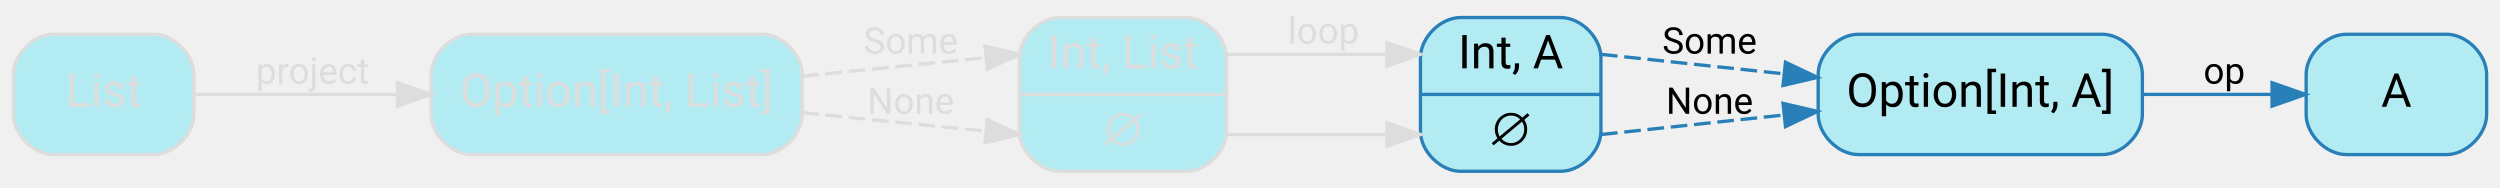
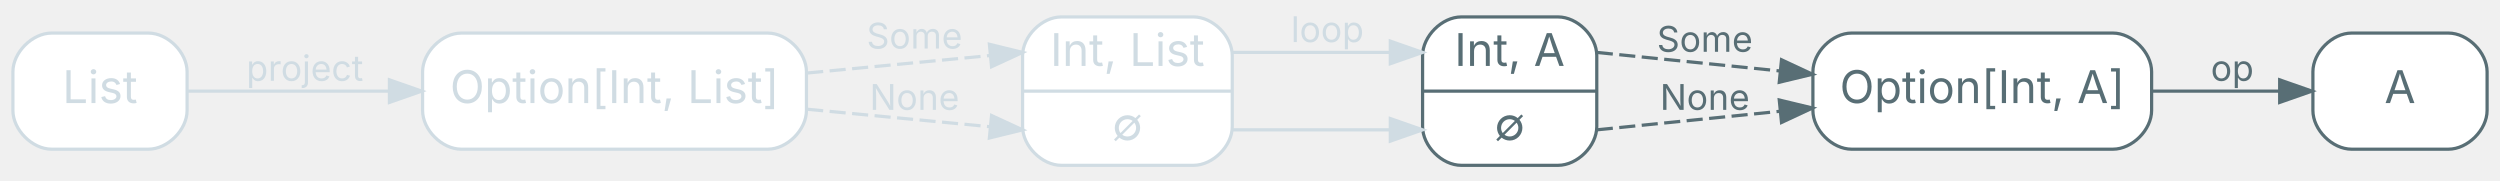
- <svg xmlns="http://www.w3.org/2000/svg" width="748pt" height="56pt" viewBox="0.00 0.00 748.00 55.50">
+ <svg xmlns="http://www.w3.org/2000/svg" width="775pt" height="56pt" viewBox="0.00 0.00 775.00 55.50">
  <g id="graph0" class="graph" transform="scale(1 1) rotate(0) translate(4 51.5)">
-     <g id="node1" class="node">
-       <path fill="#b2ebf2" stroke="#dddddd" d="M313,-0.5C313,-0.5 351,-0.5 351,-0.5 357,-0.5 363,-6.5 363,-12.5 363,-12.5 363,-34.5 363,-34.5 363,-40.5 357,-46.5 351,-46.5 351,-46.5 313,-46.5 313,-46.5 307,-46.5 301,-40.5 301,-34.5 301,-34.5 301,-12.5 301,-12.5 301,-6.5 307,-0.5 313,-0.5" />
-       <text text-anchor="middle" x="332" y="-31.3" font-family="Segoe UI,Roboto,Helvetica,Arial,sans-serif" font-size="14.00" fill="#dddddd">Int, List</text>
-       <polyline fill="none" stroke="#dddddd" points="301,-23.5 363,-23.5 " />
-       <text text-anchor="middle" x="332" y="-8.3" font-family="Segoe UI,Roboto,Helvetica,Arial,sans-serif" font-size="14.00" fill="#dddddd">∅</text>
+     <g id="node1" class="node disabled">
+       <path fill="#ffffff" stroke="#d0dce3" d="M325,-0.5C325,-0.5 366,-0.5 366,-0.5 372,-0.5 378,-6.5 378,-12.5 378,-12.5 378,-34.5 378,-34.5 378,-40.5 372,-46.5 366,-46.5 366,-46.5 325,-46.5 325,-46.5 319,-46.5 313,-40.5 313,-34.5 313,-34.5 313,-12.5 313,-12.5 313,-6.5 319,-0.5 325,-0.5" />
+       <text text-anchor="middle" x="345.5" y="-31.3" font-family="Inter,Arial" font-size="14.00" fill="#d0dce3">Int, List</text>
+       <polyline fill="none" stroke="#d0dce3" points="313,-23.5 378,-23.5 " />
+       <text text-anchor="middle" x="345.5" y="-8.3" font-family="Inter,Arial" font-size="14.00" fill="#d0dce3">∅</text>
    </g>
    <g id="node2" class="node">
-       <path fill="#b2ebf2" stroke="#2980b9" d="M433,-0.5C433,-0.5 463,-0.5 463,-0.5 469,-0.5 475,-6.5 475,-12.5 475,-12.5 475,-34.5 475,-34.5 475,-40.5 469,-46.5 463,-46.5 463,-46.5 433,-46.5 433,-46.5 427,-46.5 421,-40.5 421,-34.5 421,-34.5 421,-12.5 421,-12.5 421,-6.5 427,-0.5 433,-0.5" />
-       <text text-anchor="middle" x="448" y="-31.3" font-family="Segoe UI,Roboto,Helvetica,Arial,sans-serif" font-size="14.00" fill="#000000">Int, A</text>
-       <polyline fill="none" stroke="#2980b9" points="421,-23.5 475,-23.5 " />
-       <text text-anchor="middle" x="448" y="-8.3" font-family="Segoe UI,Roboto,Helvetica,Arial,sans-serif" font-size="14.00" fill="#000000">∅</text>
+       <path fill="#ffffff" stroke="#586e75" d="M449,-0.5C449,-0.5 479,-0.5 479,-0.5 485,-0.5 491,-6.5 491,-12.5 491,-12.5 491,-34.5 491,-34.5 491,-40.5 485,-46.5 479,-46.5 479,-46.5 449,-46.5 449,-46.5 443,-46.5 437,-40.5 437,-34.5 437,-34.5 437,-12.5 437,-12.5 437,-6.5 443,-0.5 449,-0.5" />
+       <text text-anchor="middle" x="464" y="-31.3" font-family="Inter,Arial" font-size="14.00" fill="#586e75">Int, A</text>
+       <polyline fill="none" stroke="#586e75" points="437,-23.5 491,-23.5 " />
+       <text text-anchor="middle" x="464" y="-8.3" font-family="Inter,Arial" font-size="14.00" fill="#586e75">∅</text>
    </g>
-     <g id="edge4" class="edge">
-       <path fill="none" stroke="#dddddd" d="M363,-35.5C363,-35.5 394.28,-35.5 410.9,-35.5" />
-       <polygon fill="#dddddd" stroke="#dddddd" points="411,-39 421,-35.5 411,-32 411,-39" />
-       <text text-anchor="middle" x="392" y="-38.7" font-family="Segoe UI,Roboto,Helvetica,Arial,sans-serif" font-size="11.00" fill="#dddddd">loop</text>
+     <g id="edge4" class="edge disabled">
+       <path fill="none" stroke="#d0dce3" d="M378,-35.5C378,-35.5 410.16,-35.5 426.99,-35.5" />
+       <polygon fill="#d0dce3" stroke="#d0dce3" points="427,-39 437,-35.5 427,-32 427,-39" />
+       <text text-anchor="middle" x="407.5" y="-38.7" font-family="Inter,Arial" font-size="11.00" fill="#d0dce3">loop</text>
    </g>
-     <g id="edge5" class="edge">
-       <path fill="none" stroke="#dddddd" d="M363,-11.5C363,-11.5 394.28,-11.5 410.9,-11.5" />
-       <polygon fill="#dddddd" stroke="#dddddd" points="411,-15 421,-11.5 411,-8 411,-15" />
+     <g id="edge5" class="edge disabled">
+       <path fill="none" stroke="#d0dce3" d="M378,-11.5C378,-11.5 410.16,-11.5 426.99,-11.5" />
+       <polygon fill="#d0dce3" stroke="#d0dce3" points="427,-15 437,-11.5 427,-8 427,-15" />
    </g>
    <g id="node4" class="node">
-       <path fill="#b2ebf2" stroke="#2980b9" d="M625,-41.5C625,-41.5 552,-41.5 552,-41.5 546,-41.5 540,-35.5 540,-29.5 540,-29.5 540,-17.5 540,-17.5 540,-11.5 546,-5.5 552,-5.5 552,-5.5 625,-5.5 625,-5.5 631,-5.5 637,-11.5 637,-17.5 637,-17.5 637,-29.5 637,-29.5 637,-35.5 631,-41.5 625,-41.5" />
-       <text text-anchor="middle" x="588.5" y="-19.8" font-family="Segoe UI,Roboto,Helvetica,Arial,sans-serif" font-size="14.00" fill="#000000">Option[Int, A]</text>
+       <path fill="#ffffff" stroke="#586e75" d="M651,-41.5C651,-41.5 570,-41.5 570,-41.5 564,-41.5 558,-35.5 558,-29.5 558,-29.5 558,-17.5 558,-17.5 558,-11.5 564,-5.5 570,-5.5 570,-5.5 651,-5.5 651,-5.5 657,-5.5 663,-11.5 663,-17.5 663,-17.5 663,-29.5 663,-29.5 663,-35.5 657,-41.5 651,-41.5" />
+       <text text-anchor="middle" x="610.5" y="-19.8" font-family="Inter,Arial" font-size="14.00" fill="#586e75">Option[Int, A]</text>
    </g>
-     <g id="edge6" class="edge">
-       <path fill="none" stroke="#2980b9" stroke-dasharray="5,2" d="M475,-35.5C475,-35.5 502.07,-32.61 529.65,-29.67" />
-       <polygon fill="#2980b9" stroke="#2980b9" points="530.22,-33.13 539.79,-28.59 529.48,-26.17 530.22,-33.13" />
-       <text text-anchor="middle" x="507.5" y="-35.7" font-family="Segoe UI,Roboto,Helvetica,Arial,sans-serif" font-size="11.00" fill="#000000">Some</text>
+     <g id="edge6" class="edge pattern">
+       <path fill="none" stroke="#586e75" stroke-dasharray="5,2" d="M491,-35.5C491,-35.5 518.95,-32.67 547.71,-29.76" />
+       <polygon fill="#586e75" stroke="#586e75" points="548.27,-33.22 557.87,-28.73 547.57,-26.25 548.27,-33.22" />
+       <text text-anchor="middle" x="524.5" y="-35.7" font-family="Inter,Arial" font-size="11.00" fill="#586e75">Some</text>
    </g>
-     <g id="edge7" class="edge">
-       <path fill="none" stroke="#2980b9" stroke-dasharray="5,2" d="M475,-11.5C475,-11.5 502.07,-14.39 529.65,-17.33" />
-       <polygon fill="#2980b9" stroke="#2980b9" points="529.48,-20.83 539.79,-18.41 530.22,-13.87 529.48,-20.83" />
-       <text text-anchor="middle" x="507.5" y="-17.7" font-family="Segoe UI,Roboto,Helvetica,Arial,sans-serif" font-size="11.00" fill="#000000">None</text>
+     <g id="edge7" class="edge pattern">
+       <path fill="none" stroke="#586e75" stroke-dasharray="5,2" d="M491,-11.5C491,-11.5 518.95,-14.33 547.71,-17.24" />
+       <polygon fill="#586e75" stroke="#586e75" points="547.57,-20.75 557.87,-18.27 548.27,-13.78 547.57,-20.75" />
+       <text text-anchor="middle" x="524.5" y="-17.7" font-family="Inter,Arial" font-size="11.00" fill="#586e75">None</text>
    </g>
-     <g id="node3" class="node">
-       <path fill="#b2ebf2" stroke="#dddddd" d="M224,-41.5C224,-41.5 137,-41.5 137,-41.5 131,-41.5 125,-35.5 125,-29.5 125,-29.5 125,-17.5 125,-17.5 125,-11.5 131,-5.5 137,-5.5 137,-5.5 224,-5.5 224,-5.5 230,-5.5 236,-11.5 236,-17.5 236,-17.5 236,-29.5 236,-29.5 236,-35.5 230,-41.5 224,-41.5" />
-       <text text-anchor="middle" x="180.5" y="-19.8" font-family="Segoe UI,Roboto,Helvetica,Arial,sans-serif" font-size="14.00" fill="#dddddd">Option[Int, List]</text>
+     <g id="node3" class="node disabled">
+       <path fill="#ffffff" stroke="#d0dce3" d="M234,-41.5C234,-41.5 139,-41.5 139,-41.5 133,-41.5 127,-35.5 127,-29.5 127,-29.5 127,-17.5 127,-17.5 127,-11.5 133,-5.5 139,-5.5 139,-5.5 234,-5.5 234,-5.5 240,-5.5 246,-11.5 246,-17.5 246,-17.5 246,-29.5 246,-29.5 246,-35.5 240,-41.5 234,-41.5" />
+       <text text-anchor="middle" x="186.5" y="-19.8" font-family="Inter,Arial" font-size="14.00" fill="#d0dce3">Option[Int, List]</text>
    </g>
-     <g id="edge2" class="edge">
-       <path fill="none" stroke="#dddddd" stroke-dasharray="5,2" d="M236,-28.97C256.93,-31.07 278.73,-33.26 291.01,-34.5" />
-       <polygon fill="#dddddd" stroke="#dddddd" points="290.7,-37.98 301,-35.5 291.4,-31.02 290.7,-37.98" />
-       <text text-anchor="middle" x="268.5" y="-35.7" font-family="Segoe UI,Roboto,Helvetica,Arial,sans-serif" font-size="11.00" fill="#dddddd">Some</text>
+     <g id="edge2" class="edge pattern,disabled">
+       <path fill="none" stroke="#d0dce3" stroke-dasharray="5,2" d="M246.21,-29.11C267.9,-31.19 290.23,-33.32 302.79,-34.52" />
+       <polygon fill="#d0dce3" stroke="#d0dce3" points="302.71,-38.03 313,-35.5 303.38,-31.06 302.71,-38.03" />
+       <text text-anchor="middle" x="279.5" y="-36.7" font-family="Inter,Arial" font-size="11.00" fill="#d0dce3">Some</text>
    </g>
-     <g id="edge3" class="edge">
-       <path fill="none" stroke="#dddddd" stroke-dasharray="5,2" d="M236,-18.03C256.93,-15.93 278.73,-13.74 291.01,-12.5" />
-       <polygon fill="#dddddd" stroke="#dddddd" points="291.4,-15.98 301,-11.5 290.7,-9.02 291.4,-15.98" />
-       <text text-anchor="middle" x="268.5" y="-17.7" font-family="Segoe UI,Roboto,Helvetica,Arial,sans-serif" font-size="11.00" fill="#dddddd">None</text>
+     <g id="edge3" class="edge pattern,disabled">
+       <path fill="none" stroke="#d0dce3" stroke-dasharray="5,2" d="M246.21,-17.89C267.9,-15.81 290.23,-13.68 302.79,-12.48" />
+       <polygon fill="#d0dce3" stroke="#d0dce3" points="303.38,-15.94 313,-11.5 302.71,-8.97 303.38,-15.94" />
+       <text text-anchor="middle" x="279.5" y="-17.7" font-family="Inter,Arial" font-size="11.00" fill="#d0dce3">None</text>
    </g>
-     <g id="node5" class="node">
-       <path fill="#b2ebf2" stroke="#2980b9" d="M728,-41.5C728,-41.5 698,-41.5 698,-41.5 692,-41.5 686,-35.5 686,-29.5 686,-29.5 686,-17.5 686,-17.5 686,-11.5 692,-5.5 698,-5.5 698,-5.5 728,-5.5 728,-5.5 734,-5.5 740,-11.5 740,-17.5 740,-17.5 740,-29.5 740,-29.5 740,-35.5 734,-41.5 728,-41.5" />
-       <text text-anchor="middle" x="713" y="-19.8" font-family="Segoe UI,Roboto,Helvetica,Arial,sans-serif" font-size="14.00" fill="#000000">A</text>
+     <g id="node6" class="node">
+       <path fill="#ffffff" stroke="#586e75" d="M755,-41.5C755,-41.5 725,-41.5 725,-41.5 719,-41.5 713,-35.5 713,-29.5 713,-29.5 713,-17.5 713,-17.5 713,-11.5 719,-5.5 725,-5.5 725,-5.5 755,-5.5 755,-5.5 761,-5.5 767,-11.5 767,-17.5 767,-17.5 767,-29.5 767,-29.5 767,-35.5 761,-41.5 755,-41.5" />
+       <text text-anchor="middle" x="740" y="-19.8" font-family="Inter,Arial" font-size="14.00" fill="#586e75">A</text>
    </g>
    <g id="edge8" class="edge">
-       <path fill="none" stroke="#2980b9" d="M637.21,-23.5C649.99,-23.5 663.6,-23.5 675.66,-23.5" />
-       <polygon fill="#2980b9" stroke="#2980b9" points="675.8,-27 685.8,-23.5 675.8,-20 675.8,-27" />
-       <text text-anchor="middle" x="661.5" y="-26.7" font-family="Segoe UI,Roboto,Helvetica,Arial,sans-serif" font-size="11.00" fill="#000000">op</text>
+       <path fill="none" stroke="#586e75" d="M663.36,-23.5C676.48,-23.5 690.29,-23.5 702.47,-23.5" />
+       <polygon fill="#586e75" stroke="#586e75" points="702.7,-27 712.7,-23.5 702.7,-20 702.7,-27" />
+       <text text-anchor="middle" x="688" y="-26.7" font-family="Inter,Arial" font-size="11.00" fill="#586e75">op</text>
    </g>
-     <g id="node6" class="node">
-       <path fill="#b2ebf2" stroke="#dddddd" d="M42,-41.5C42,-41.5 12,-41.5 12,-41.5 6,-41.5 0,-35.5 0,-29.5 0,-29.5 0,-17.5 0,-17.5 0,-11.5 6,-5.5 12,-5.5 12,-5.5 42,-5.5 42,-5.5 48,-5.5 54,-11.5 54,-17.5 54,-17.5 54,-29.5 54,-29.5 54,-35.5 48,-41.5 42,-41.5" />
-       <text text-anchor="middle" x="27" y="-19.8" font-family="Segoe UI,Roboto,Helvetica,Arial,sans-serif" font-size="14.00" fill="#dddddd">List</text>
+     <g id="node5" class="node disabled">
+       <path fill="#ffffff" stroke="#d0dce3" d="M42,-41.5C42,-41.5 12,-41.5 12,-41.5 6,-41.5 0,-35.5 0,-29.5 0,-29.5 0,-17.5 0,-17.5 0,-11.5 6,-5.5 12,-5.5 12,-5.5 42,-5.5 42,-5.5 48,-5.5 54,-11.5 54,-17.5 54,-17.5 54,-29.5 54,-29.5 54,-35.5 48,-41.5 42,-41.5" />
+       <text text-anchor="middle" x="27" y="-19.8" font-family="Inter,Arial" font-size="14.00" fill="#d0dce3">List</text>
    </g>
-     <g id="edge1" class="edge">
-       <path fill="none" stroke="#dddddd" d="M54.04,-23.5C70.84,-23.5 93.48,-23.5 114.9,-23.5" />
-       <polygon fill="#dddddd" stroke="#dddddd" points="114.96,-27 124.96,-23.5 114.96,-20 114.96,-27" />
-       <text text-anchor="middle" x="89.5" y="-26.7" font-family="Segoe UI,Roboto,Helvetica,Arial,sans-serif" font-size="11.00" fill="#dddddd">project</text>
+     <g id="edge1" class="edge disabled">
+       <path fill="none" stroke="#d0dce3" d="M54.01,-23.5C71.13,-23.5 94.41,-23.5 116.63,-23.5" />
+       <polygon fill="#d0dce3" stroke="#d0dce3" points="116.73,-27 126.73,-23.5 116.73,-20 116.73,-27" />
+       <text text-anchor="middle" x="90.5" y="-26.7" font-family="Inter,Arial" font-size="11.00" fill="#d0dce3">project</text>
    </g>
  </g>
</svg>
